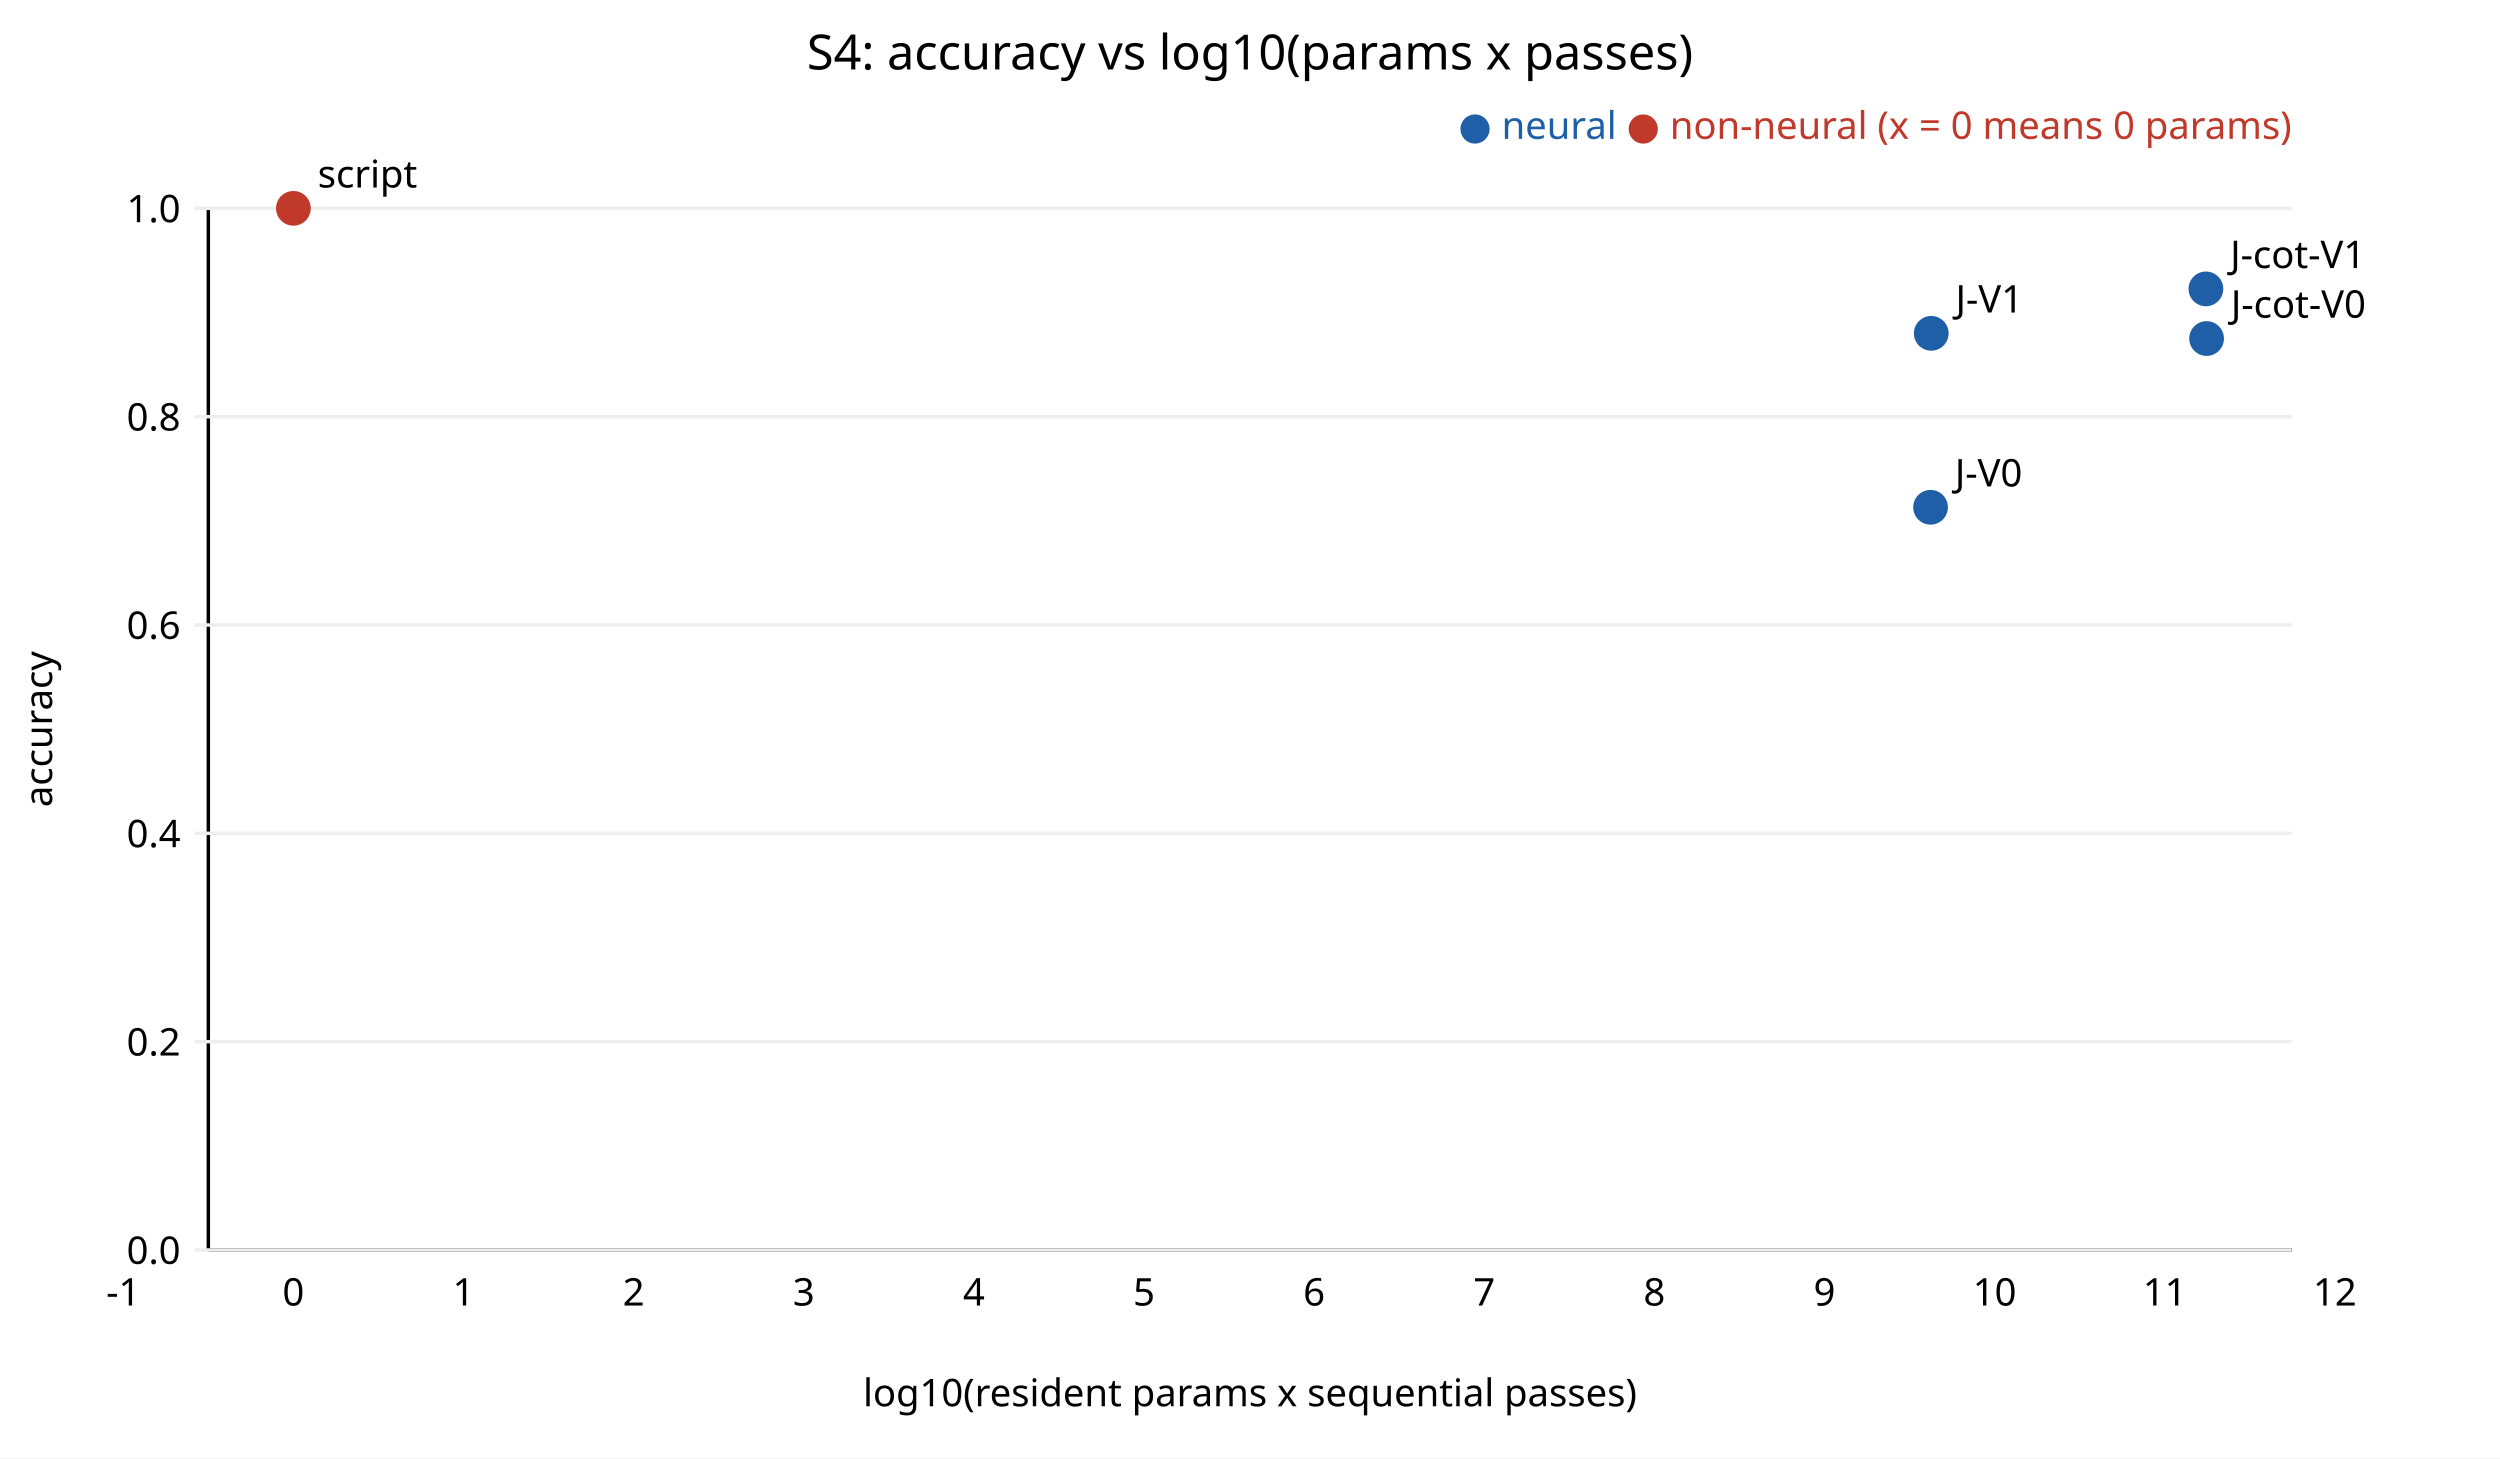
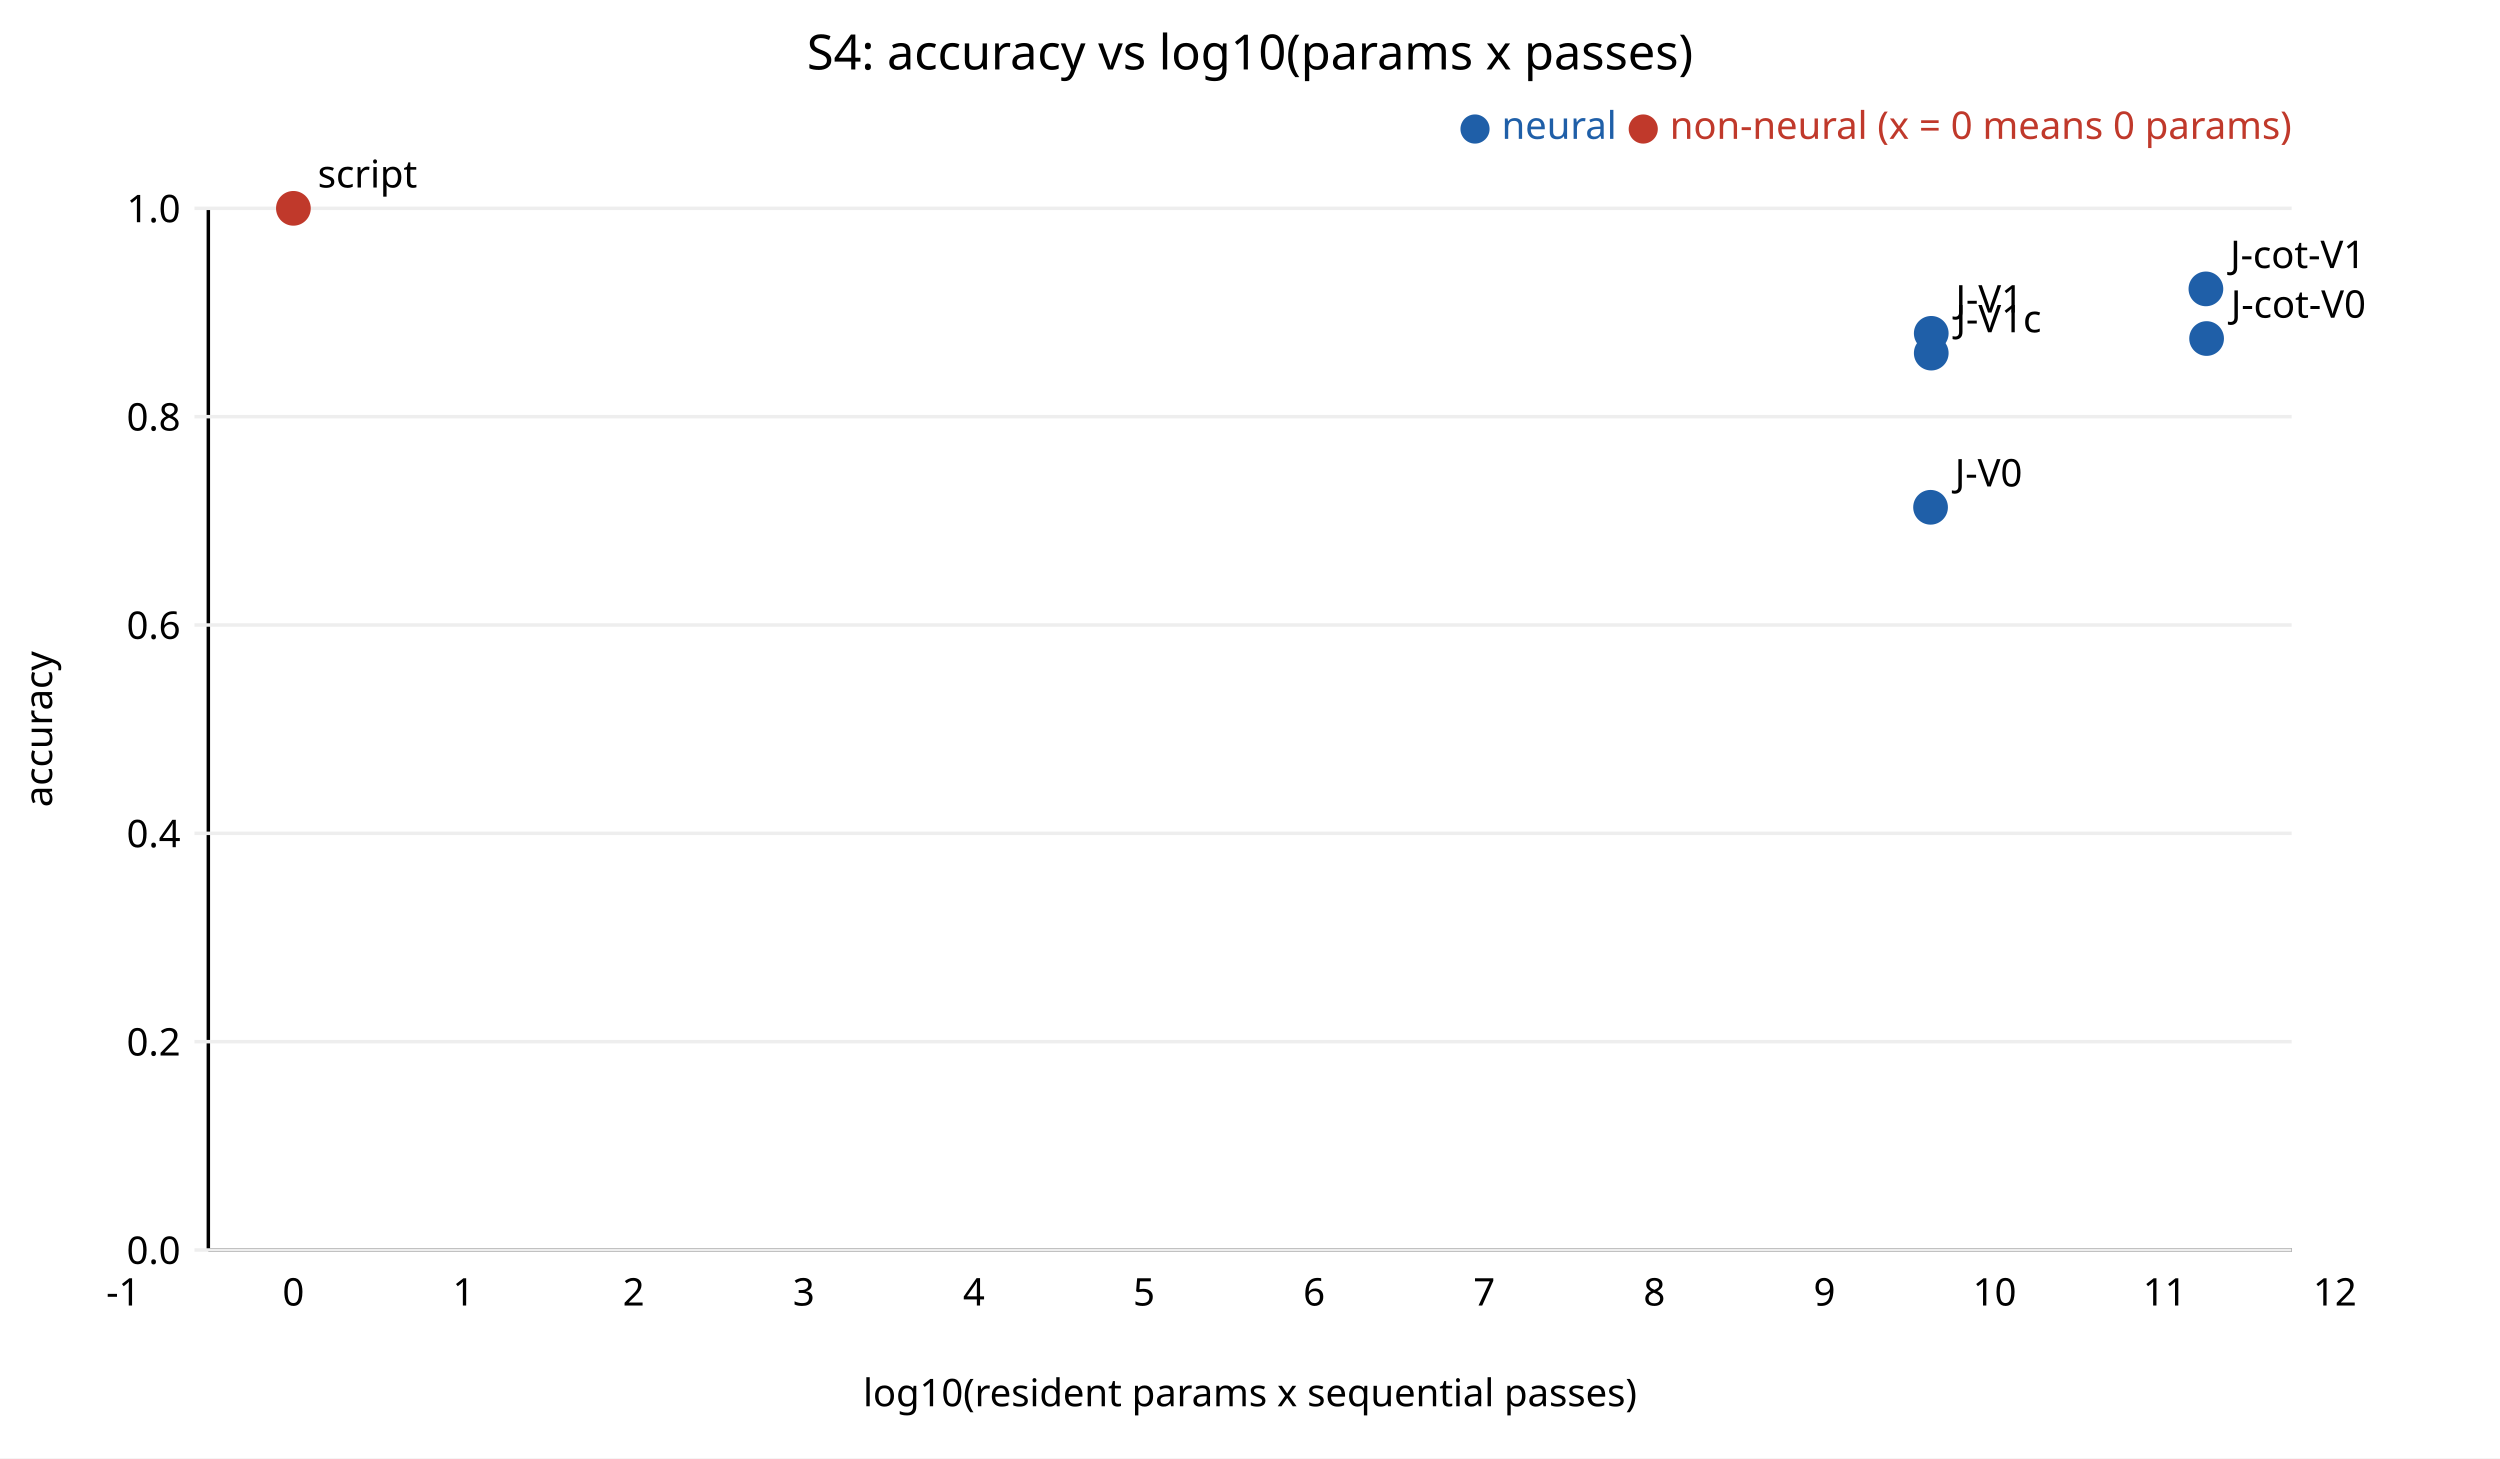
<svg xmlns="http://www.w3.org/2000/svg" width="720" height="420" font-family="sans-serif" font-size="11">
  <rect width="100%" height="100%" fill="white" />
  <text x="360.0" y="20" text-anchor="middle" font-size="14">S4: accuracy vs log10(params x passes)</text>
  <line x1="60" y1="360" x2="660" y2="360" stroke="black" />
  <line x1="60" y1="60" x2="60" y2="360" stroke="black" />
  <text x="360.0" y="405" text-anchor="middle">log10(resident params x sequential passes)</text>
  <text x="15" y="210.0" transform="rotate(-90 15 210.0)" text-anchor="middle">accuracy</text>
  <line x1="56" y1="360.0" x2="660" y2="360.0" stroke="#eee" />
  <text x="52" y="364.0" text-anchor="end">0.0</text>
  <line x1="56" y1="300.0" x2="660" y2="300.0" stroke="#eee" />
  <text x="52" y="304.0" text-anchor="end">0.2</text>
  <line x1="56" y1="240.0" x2="660" y2="240.0" stroke="#eee" />
  <text x="52" y="244.0" text-anchor="end">0.4</text>
  <line x1="56" y1="180.0" x2="660" y2="180.0" stroke="#eee" />
  <text x="52" y="184.0" text-anchor="end">0.6</text>
  <line x1="56" y1="120.0" x2="660" y2="120.0" stroke="#eee" />
  <text x="52" y="124.0" text-anchor="end">0.8</text>
  <line x1="56" y1="60.0" x2="660" y2="60.0" stroke="#eee" />
  <text x="52" y="64.0" text-anchor="end">1.0</text>
  <text x="35.502" y="376" text-anchor="middle">-1</text>
  <text x="84.498" y="376" text-anchor="middle">0</text>
  <text x="133.493" y="376" text-anchor="middle">1</text>
  <text x="182.488" y="376" text-anchor="middle">2</text>
  <text x="231.483" y="376" text-anchor="middle">3</text>
  <text x="280.479" y="376" text-anchor="middle">4</text>
  <text x="329.474" y="376" text-anchor="middle">5</text>
  <text x="378.469" y="376" text-anchor="middle">6</text>
  <text x="427.464" y="376" text-anchor="middle">7</text>
  <text x="476.46" y="376" text-anchor="middle">8</text>
  <text x="525.455" y="376" text-anchor="middle">9</text>
  <text x="574.45" y="376" text-anchor="middle">10</text>
  <text x="623.445" y="376" text-anchor="middle">11</text>
  <text x="672.441" y="376" text-anchor="middle">12</text>
  <circle cx="635.5" cy="97.5" r="5" fill="#1f5fa8" />
  <text x="642.5" y="91.5">J-cot-V0</text>
  <circle cx="635.3" cy="83.2" r="5" fill="#1f5fa8" />
  <text x="642.3" y="77.2">J-cot-V1</text>
  <circle cx="556.0" cy="146.1" r="5" fill="#1f5fa8" />
  <text x="563.0" y="140.1">J-V0</text>
  <circle cx="556.2" cy="96.0" r="5" fill="#1f5fa8" />
  <text x="563.2" y="90.0">J-V1</text>
+   <circle cx="556.2" cy="101.7" r="5" fill="#1f5fa8" />
+   <text x="563.2" y="95.7">J-V1c</text>
  <circle cx="84.5" cy="60.0" r="5" fill="#c0392b" />
  <text x="91.5" y="54.0">script</text>
  <text x="660" y="40" text-anchor="end">
    <tspan fill="#1f5fa8">● neural</tspan>
    <tspan fill="#c0392b">● non-neural (x = 0 means 0 params)</tspan>
  </text>
</svg>
